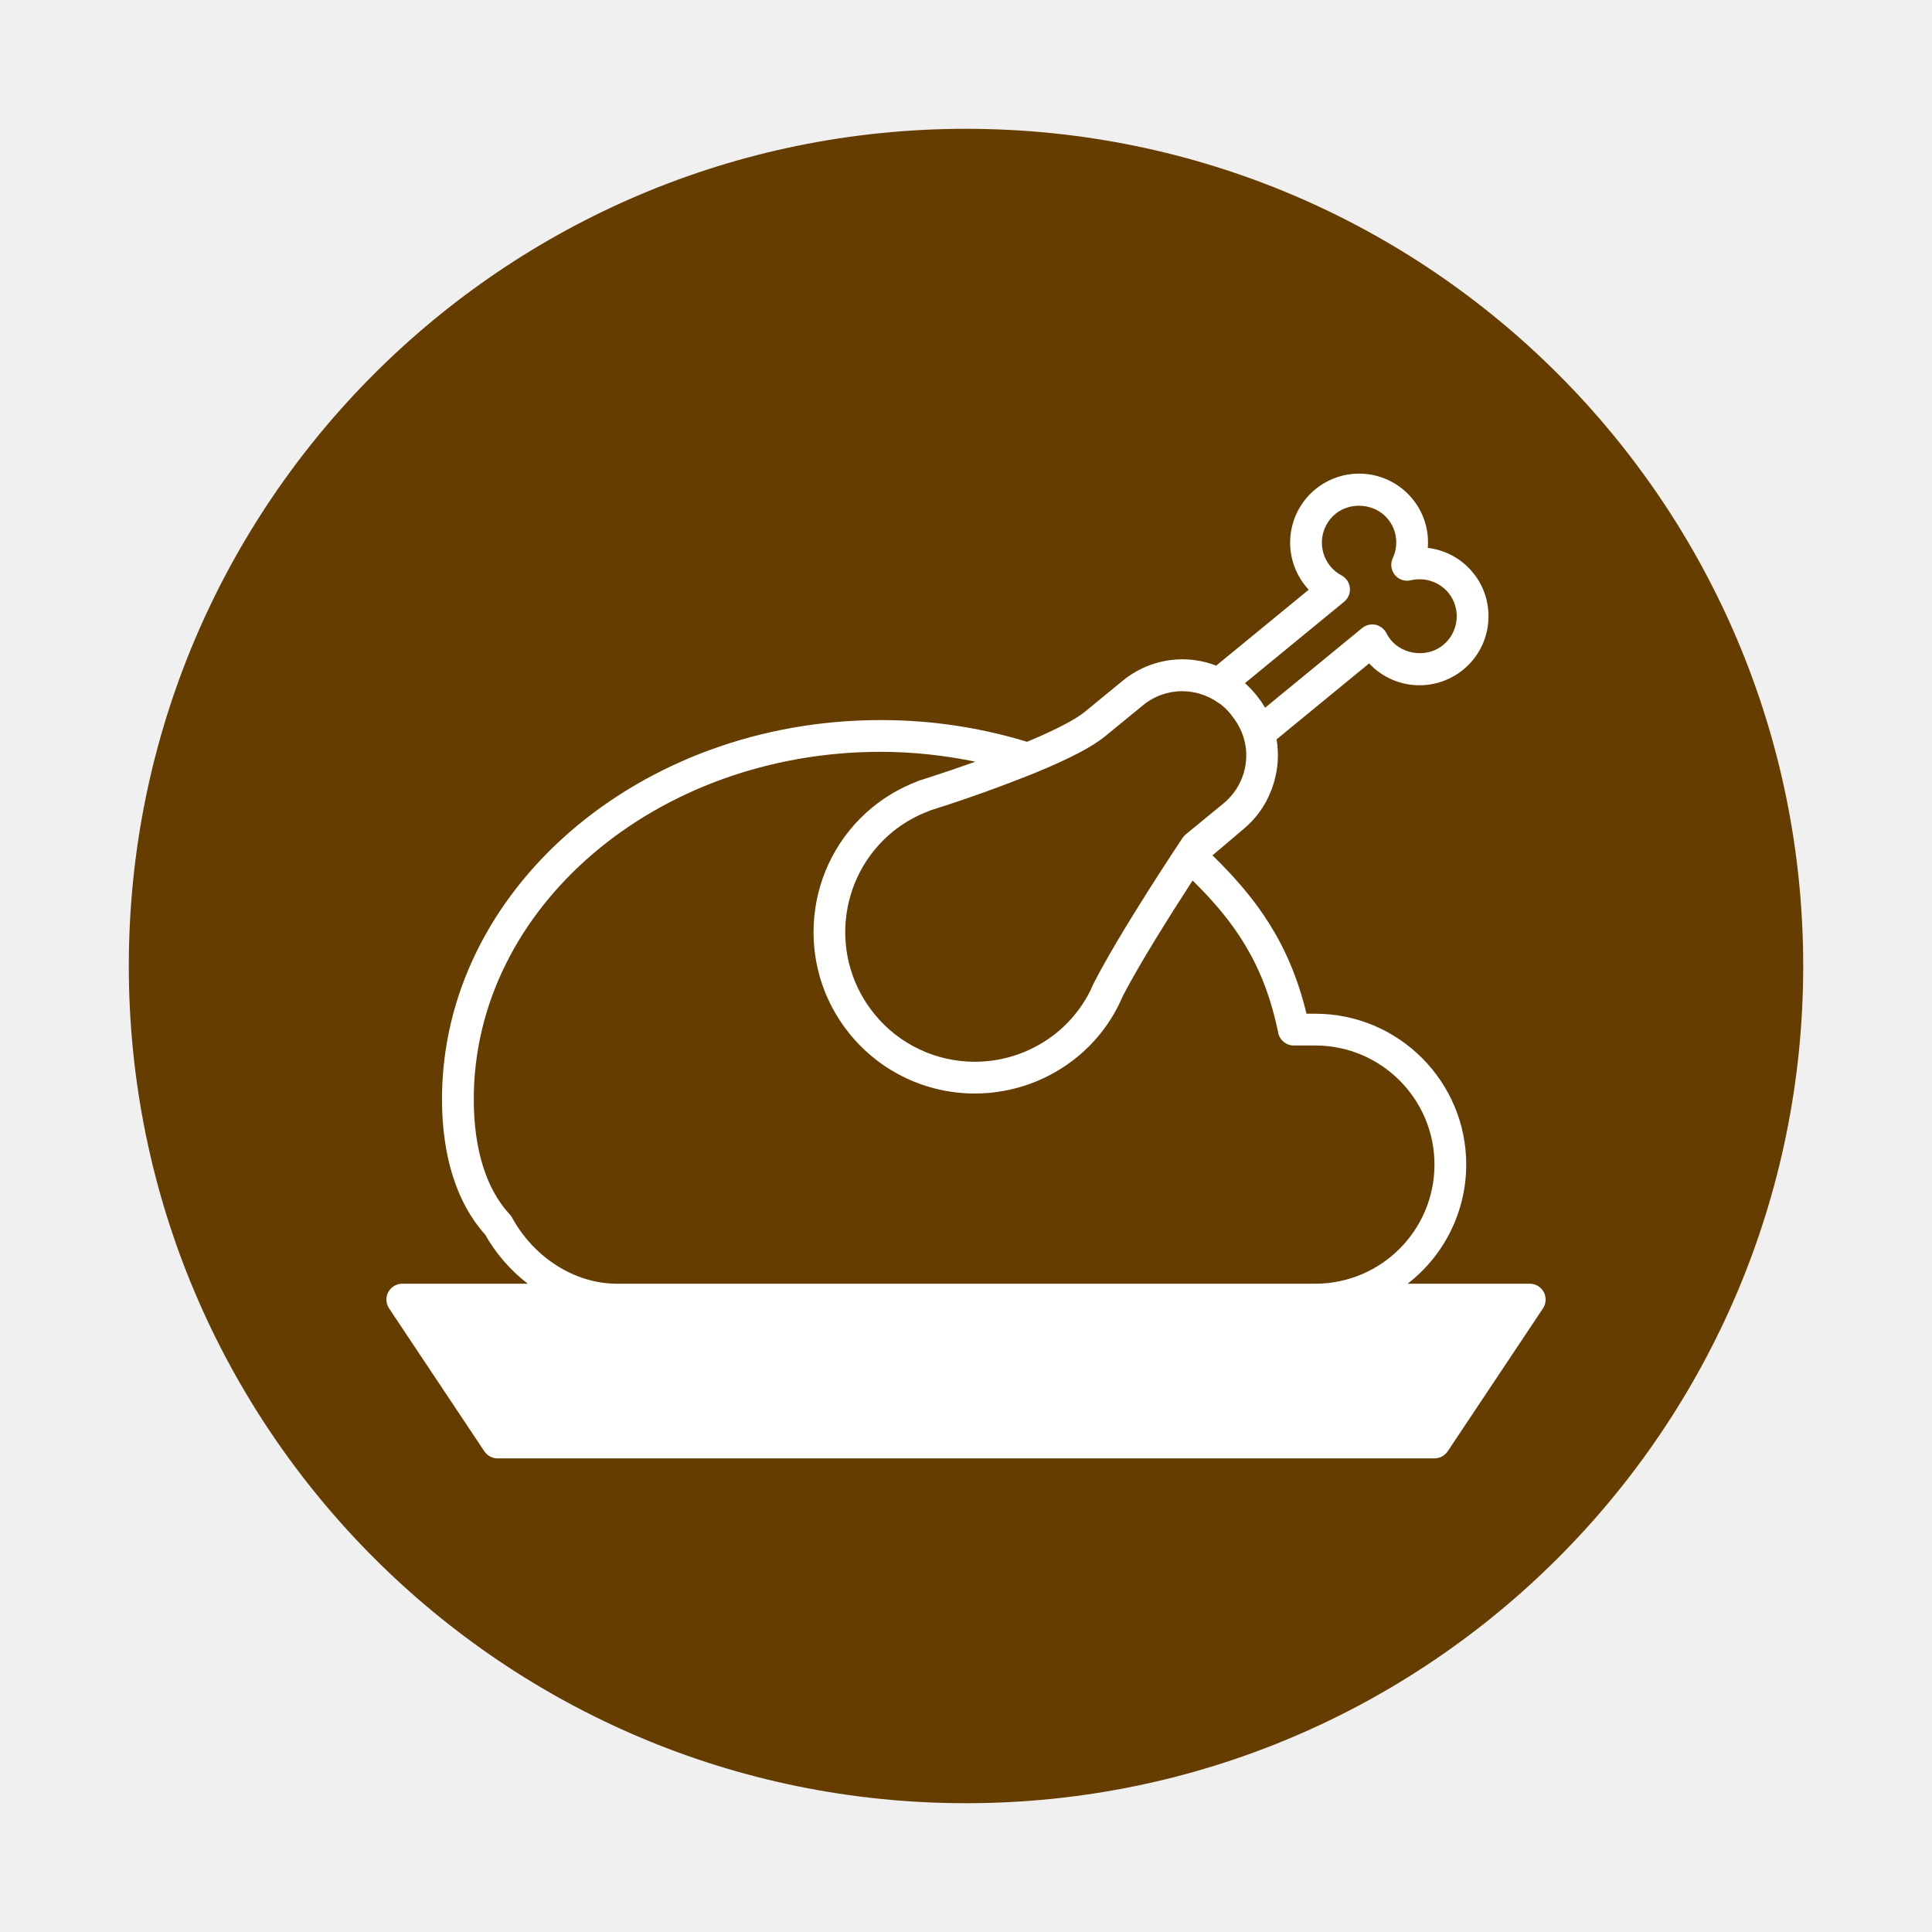
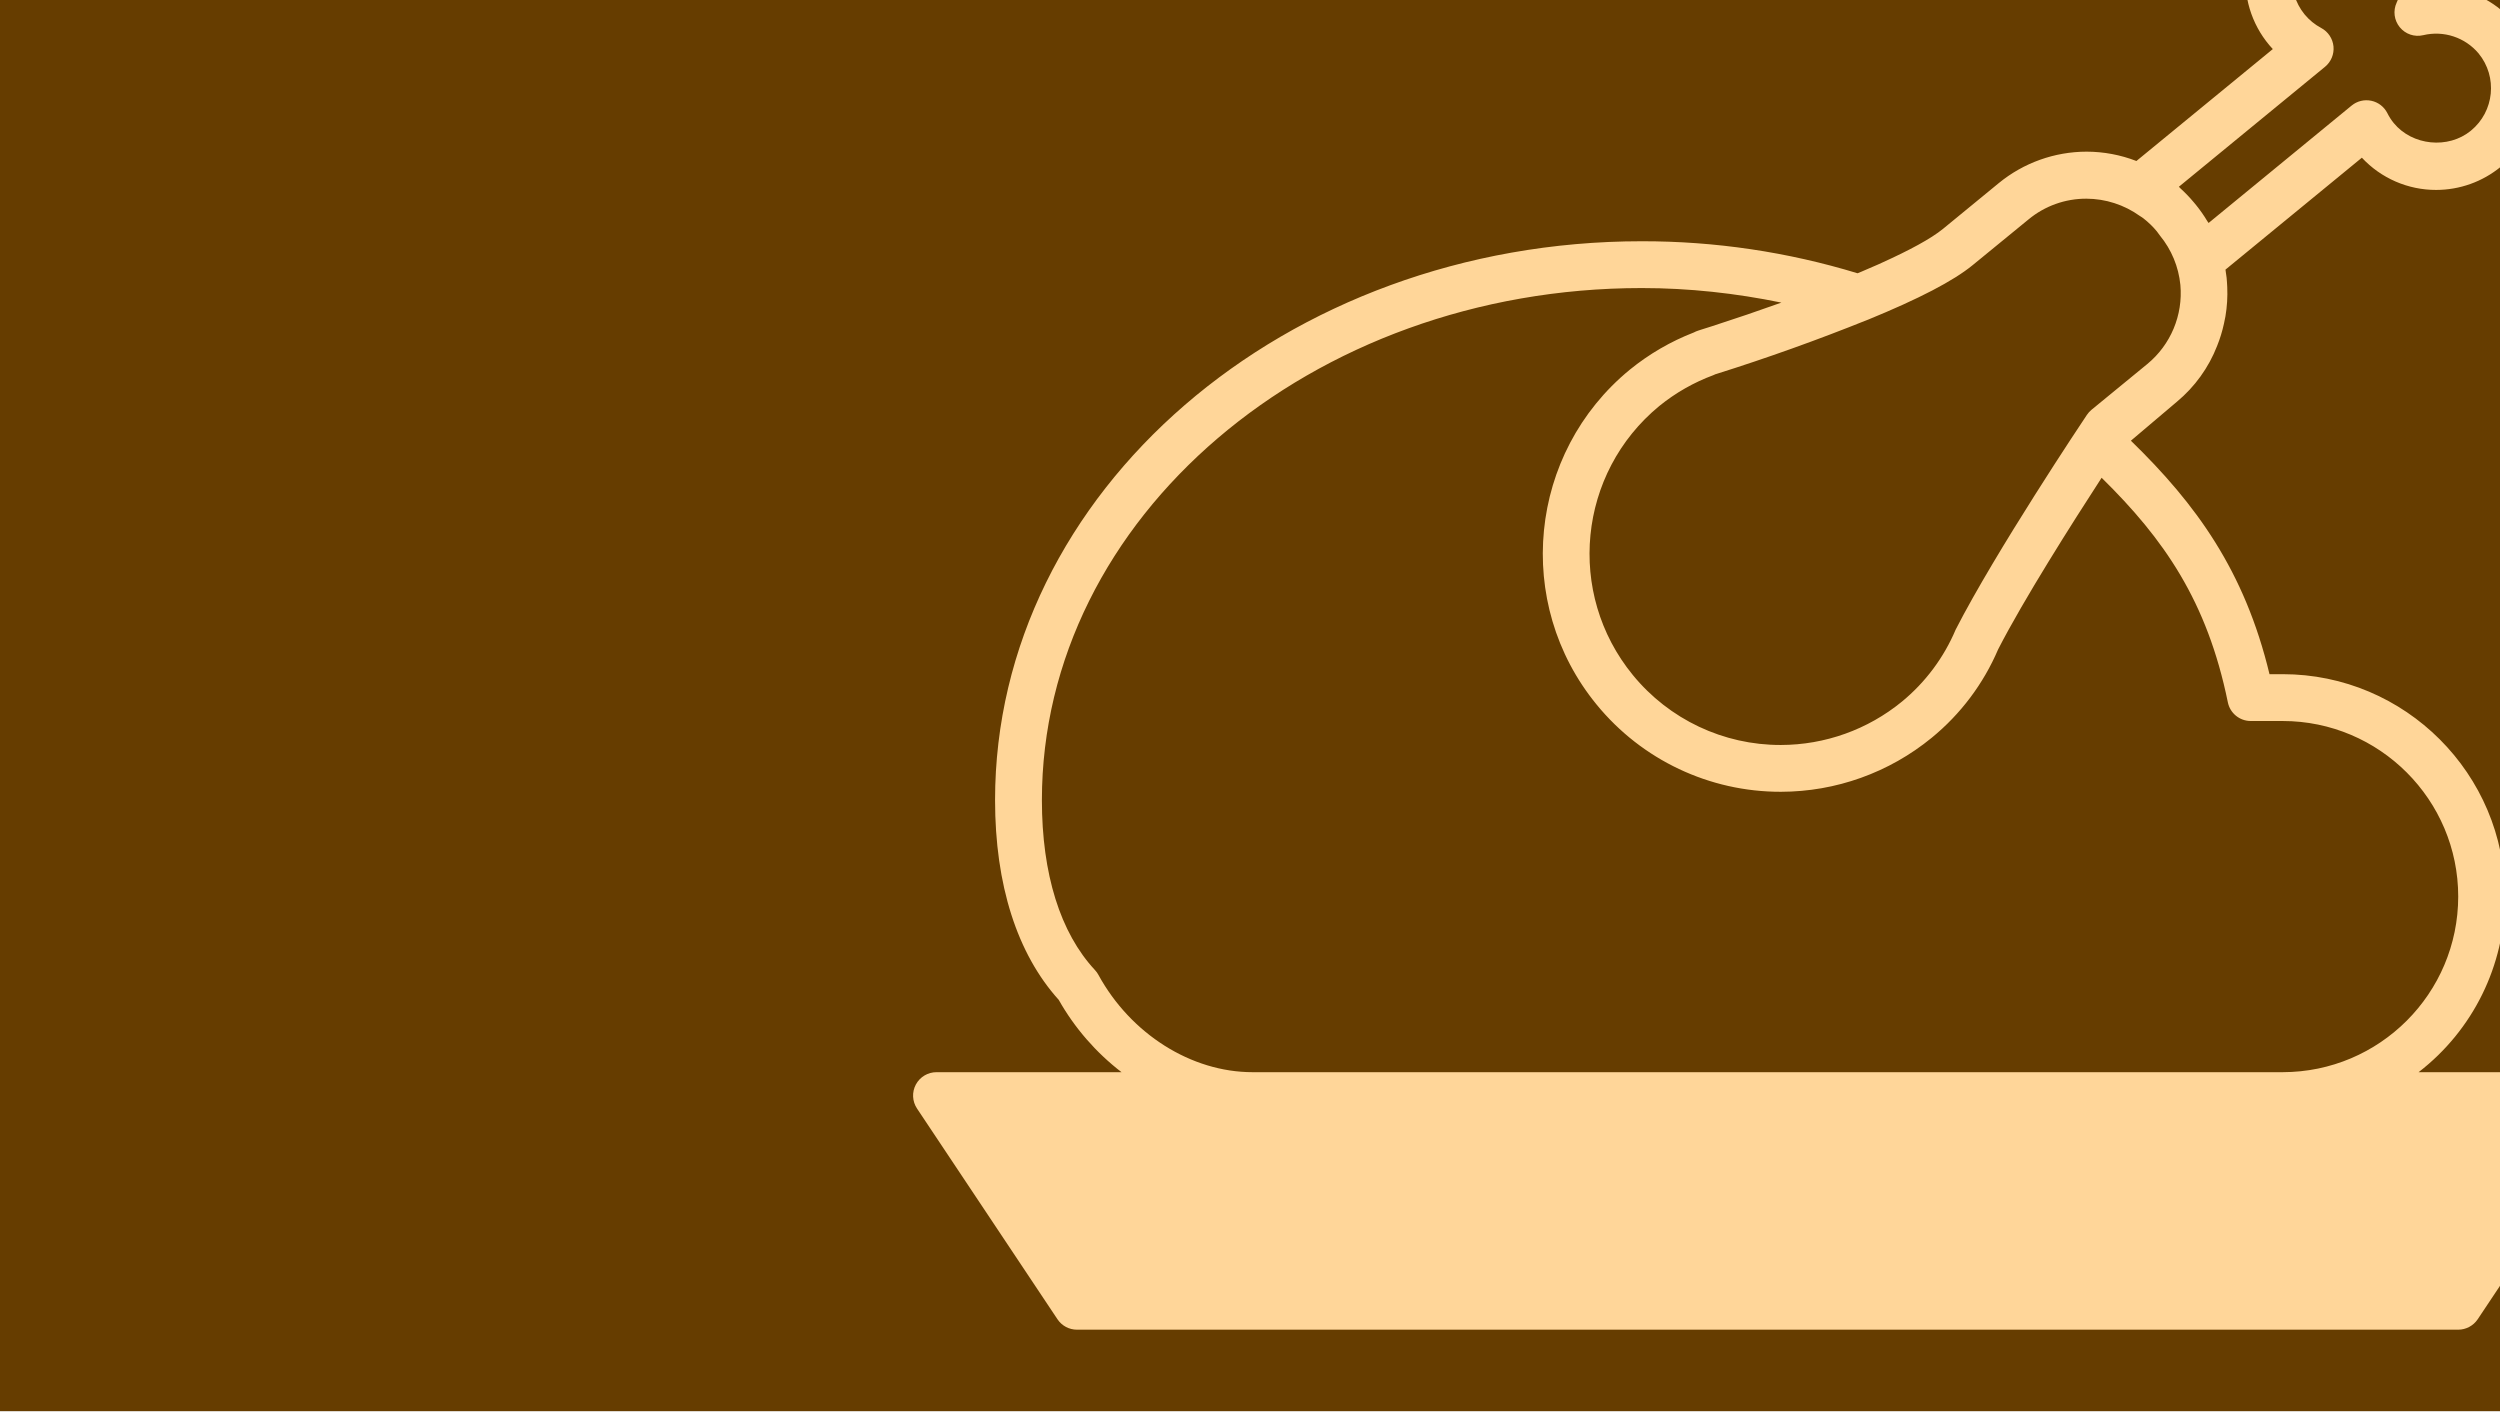
- <svg xmlns="http://www.w3.org/2000/svg" height="75" width="75" viewBox="0 0 91.463 91.463">
-   <circle r="39.634" cy="45.732" cx="45.732" class="icon" fill="#663d00" />
-   <g fill="#fff">
+ <svg xmlns="http://www.w3.org/2000/svg" height="289" width="512" viewBox="0 0 624.387 352.437">
+   <defs>
+     <clipPath clipPathUnits="userSpaceOnUse" id="a">
+       <path fill="#663d00" stroke-width="14.192" stroke-linecap="round" d="M-11.029 26.342h80.281v45.315h-80.281z" />
+     </clipPath>
+   </defs>
+   <path fill="#663d00" d="M0 0h624.387v352.437H0z" />
+   <g fill="#ffd699" transform="translate(85.776 -204.876) scale(7.77757)" clip-path="url(#a)">
    <path d="M72.42 60.772h-5.782a7.127 7.127 0 002.775-5.638c0-3.939-3.205-7.143-7.142-7.143h-.421c-.798-3.32-2.36-5.464-4.451-7.497l1.478-1.252a4.413 4.413 0 001.29-1.79 4.416 4.416 0 00.22-.715c.017-.077.034-.156.048-.236a4.475 4.475 0 00.058-.943c-.006-.099-.01-.197-.02-.295a5.131 5.131 0 00-.037-.263l4.38-3.594a3.254 3.254 0 002.387 1.035 3.27 3.27 0 002.07-.741 3.241 3.241 0 001.178-2.205 3.245 3.245 0 00-.725-2.392 3.24 3.24 0 00-2.134-1.164 3.228 3.228 0 00-.727-2.323 3.257 3.257 0 00-2.525-1.194 3.271 3.271 0 00-2.07.741 3.268 3.268 0 00-.314 4.755l-4.38 3.594a4.443 4.443 0 00-1.598-.3 4.462 4.462 0 00-2.822 1.01l-1.788 1.467c-.391.32-1.089.693-1.95 1.083l-.137.063c-.096.043-.195.085-.295.127l-.235.102-.13.053a23.651 23.651 0 00-6.93-1.028c-11.45 0-20.766 8.05-20.766 17.946 0 2.718.707 4.933 2.044 6.414a7.726 7.726 0 002.017 2.323h-5.941a.751.751 0 00-.626 1.168l4.51 6.766c.14.21.375.335.626.335H67.91c.25 0 .486-.126.626-.335l4.51-6.766a.75.75 0 00.037-.77.748.748 0 00-.662-.398zm-8.786-32.286a.753.753 0 00-.123-1.245 1.76 1.76 0 01-.533-.435 1.764 1.764 0 01.245-2.48c.731-.597 1.885-.483 2.48.243a1.748 1.748 0 01.23 1.857.75.75 0 00.1.79.747.747 0 00.756.255 1.78 1.78 0 011.775.586 1.763 1.763 0 01-.245 2.48c-.73.6-1.883.482-2.479-.243a1.706 1.706 0 01-.206-.32.751.751 0 00-1.147-.242l-4.593 3.77c-.013-.023-.031-.042-.044-.063a4.428 4.428 0 00-.355-.509l-.074-.089a4.475 4.475 0 00-.43-.449c-.018-.017-.033-.037-.051-.053zm-14.7 8.129c.003-.001.007 0 .01-.002 1.654-.677 2.758-1.252 3.375-1.758l1.79-1.465a2.899 2.899 0 011.862-.668 2.963 2.963 0 011.714.554c.037.025.074.045.11.073.159.124.307.264.436.421l.101.137a2.951 2.951 0 01.656 1.583 2.947 2.947 0 01-1.064 2.543l-1.79 1.468a.77.77 0 00-.148.164c-.119.177-2.934 4.392-4.213 6.893a6.039 6.039 0 01-1.726 2.314 6.152 6.152 0 01-3.889 1.393h-.001a6.121 6.121 0 01-4.752-2.247 6.146 6.146 0 01.852-8.64 6.153 6.153 0 011.737-.99.54.54 0 00.063-.029l.026-.007a66.144 66.144 0 004.852-1.737zm-24.69 21.031a.728.728 0 00-.11-.152c-1.116-1.198-1.705-3.086-1.705-5.459 0-9.067 8.64-16.443 19.263-16.443 1.52 0 3.019.166 4.484.467a75.64 75.64 0 01-2.214.754 8.492 8.492 0 00-.358.113l-.098.032a.797.797 0 00-.142.06 7.63 7.63 0 00-2.058 1.197c-3.258 2.674-3.734 7.499-1.061 10.756a7.623 7.623 0 005.913 2.797h.002a7.658 7.658 0 004.842-1.734 7.447 7.447 0 002.133-2.838c.82-1.602 2.383-4.062 3.324-5.512 2.002 1.967 3.389 3.961 4.053 7.209a.75.75 0 00.735.602h1.025c3.11 0 5.638 2.53 5.638 5.639a5.644 5.644 0 01-5.638 5.638H29.194c-1.97 0-3.913-1.228-4.95-3.125zm43.263 9.892h-43.55l-3.508-5.263h50.566z" />
    <path d="M19.439 61.783l4.36 6.614h44.27l4.21-6.765z" />
  </g>
</svg>
